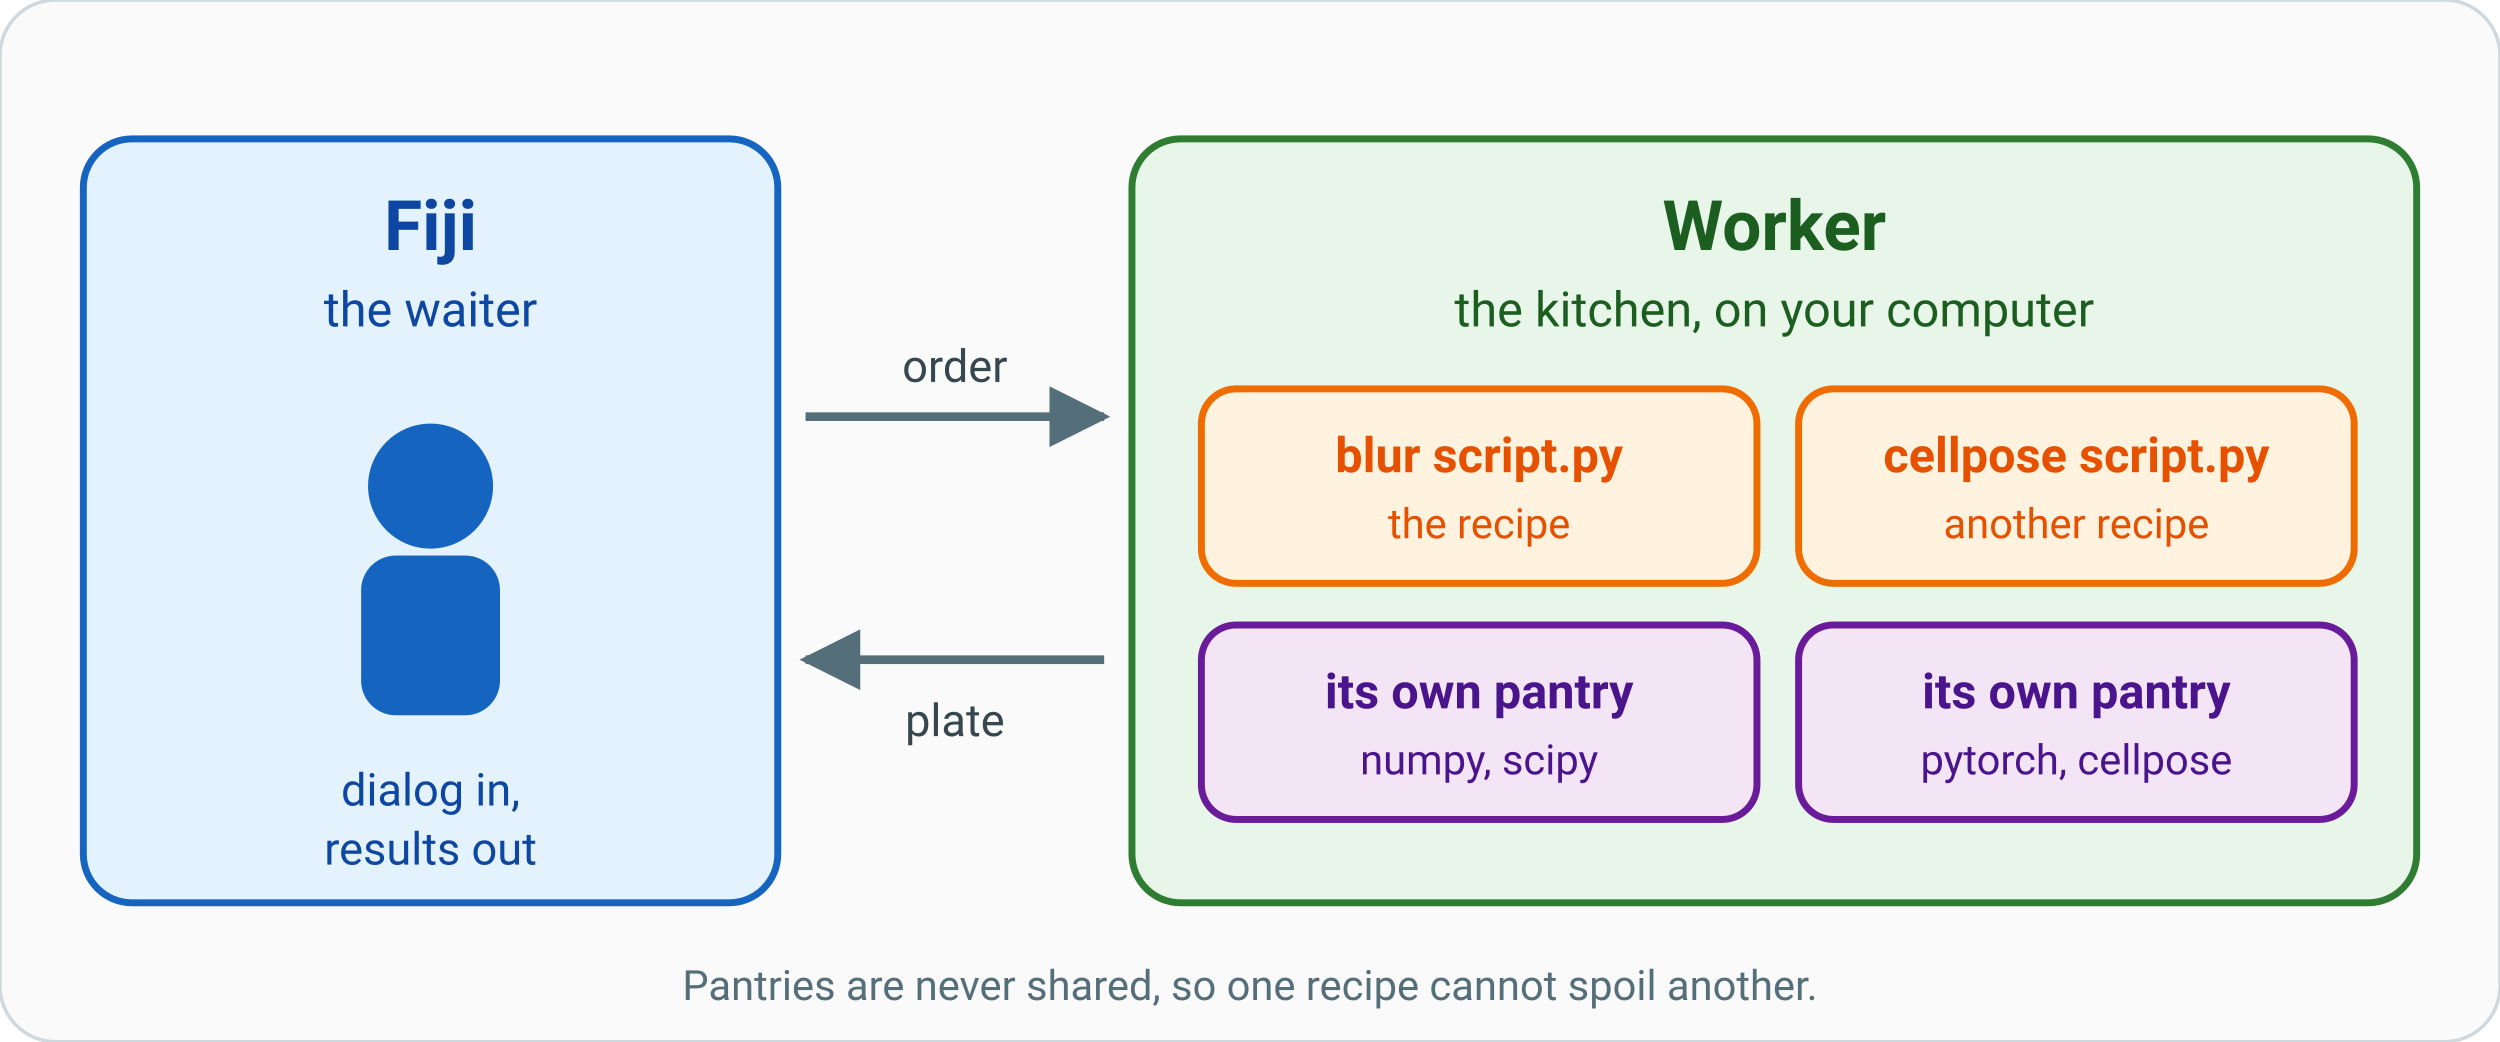
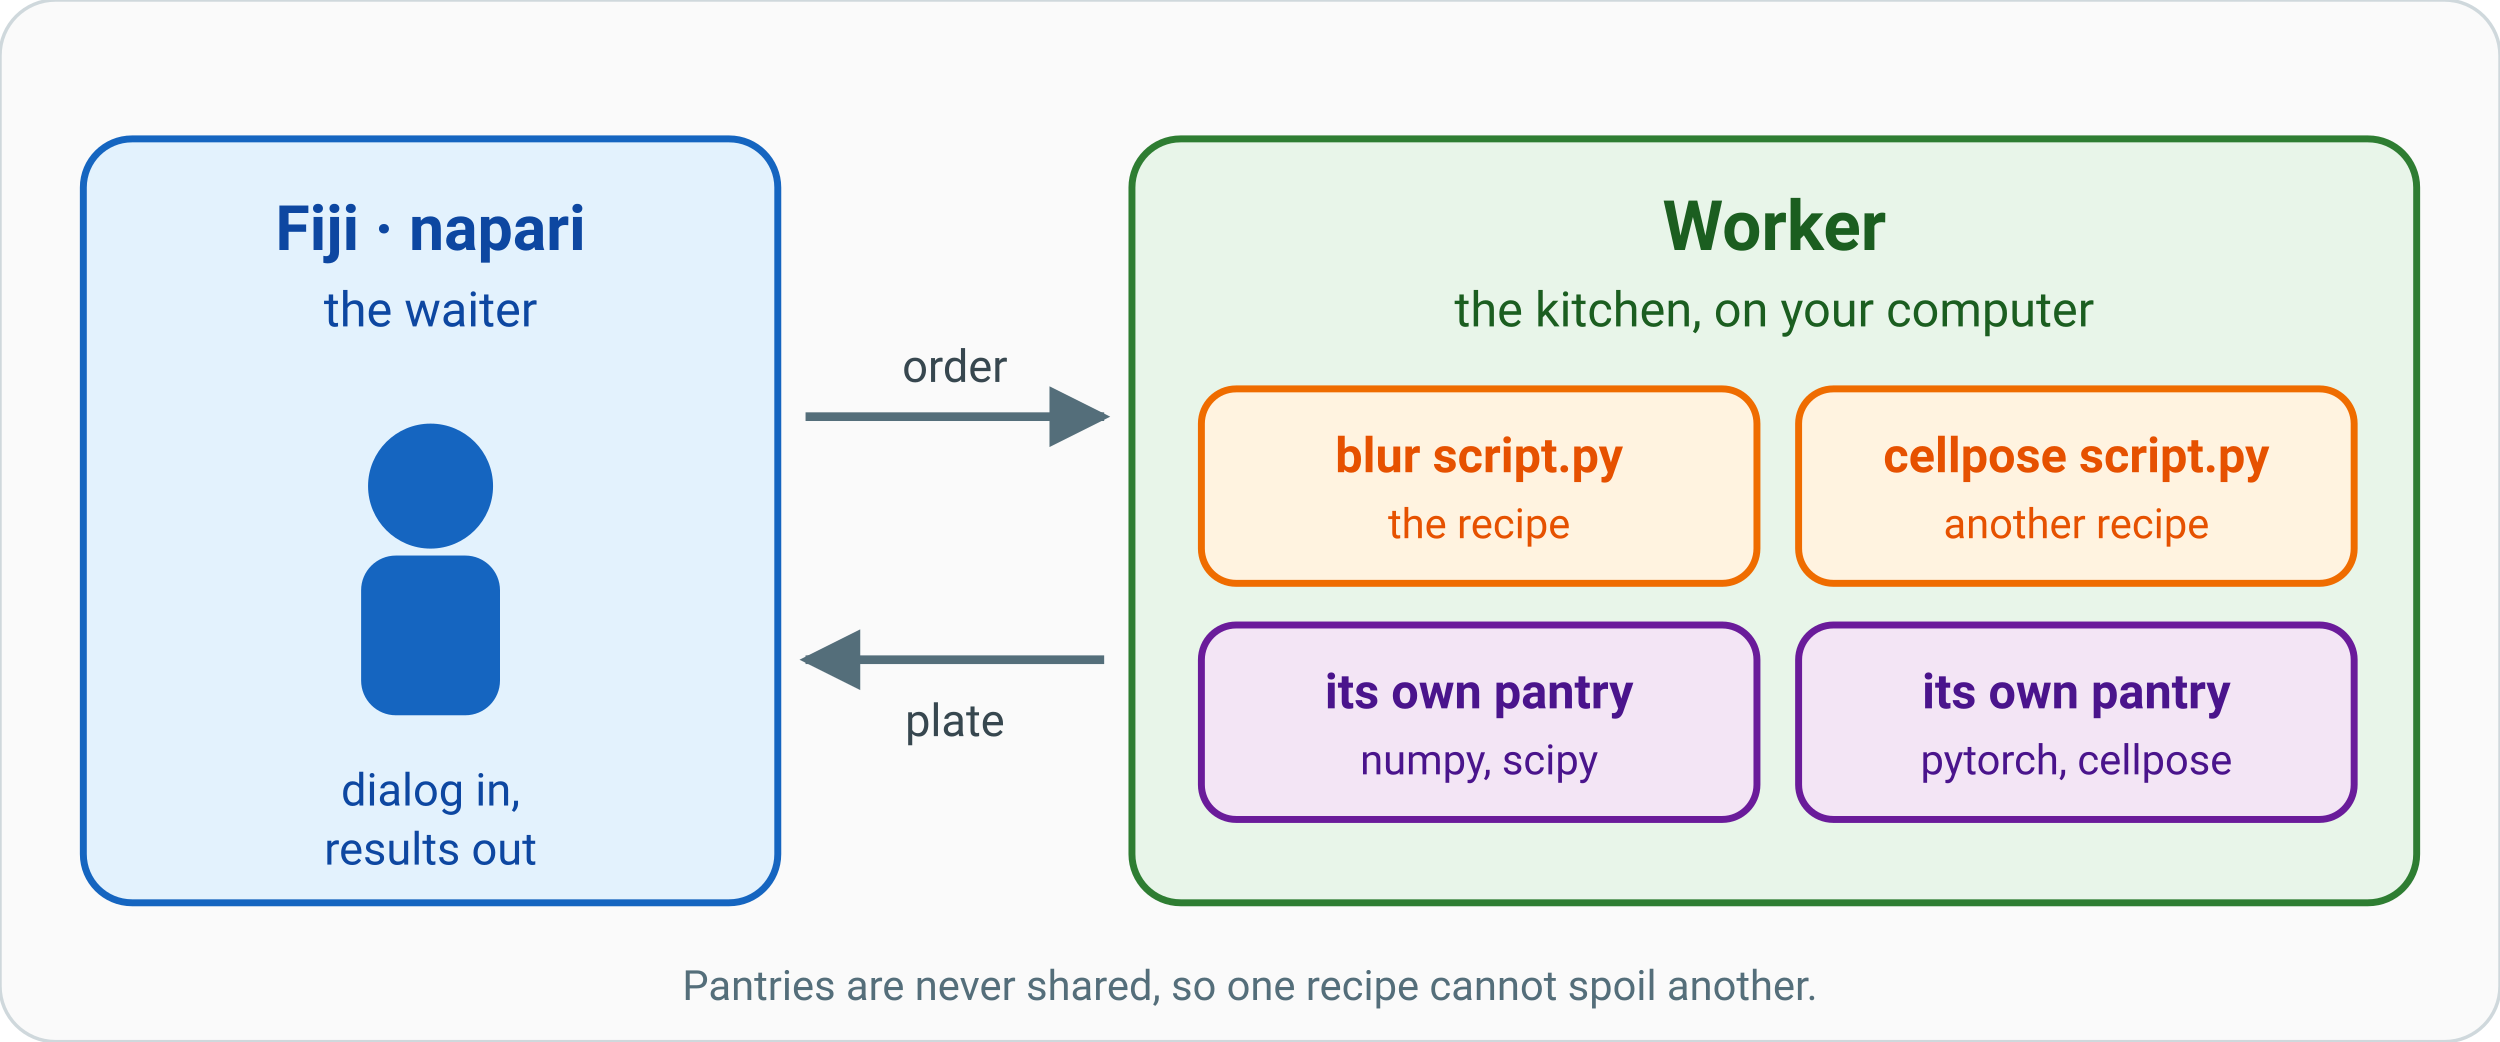
<svg xmlns="http://www.w3.org/2000/svg" viewBox="0 0 720 300" role="img" aria-labelledby="t d" font-family="Segoe UI, Roboto, Helvetica, Arial, sans-serif">
  <defs>
    <marker id="a" viewBox="0 0 10 10" refX="9" refY="5" markerWidth="7" markerHeight="7" orient="auto-start-reverse">
      <path d="M0,0 L10,5 L0,10 z" fill="#546e7a" />
    </marker>
  </defs>
  <rect x="0" y="0" width="720" height="300" rx="16" fill="#fafafa" stroke="#cfd8dc" />
  <rect x="24" y="40" width="200" height="220" rx="14" fill="#e3f2fd" stroke="#1565c0" stroke-width="2" />
-   <text x="124" y="72" text-anchor="middle" font-size="20" font-weight="700" fill="#0d47a1">Fiji</text>
+   <text x="124" y="72" text-anchor="middle" font-size="18" font-weight="700" fill="#0d47a1">Fiji · napari</text>
  <text x="124" y="94" text-anchor="middle" font-size="14" fill="#0d47a1">the waiter</text>
  <circle cx="124" cy="140" r="18" fill="#1565c0" />
  <rect x="104" y="160" width="40" height="46" rx="10" fill="#1565c0" />
  <text x="124" y="232" text-anchor="middle" font-size="13" fill="#0d47a1">dialog in,</text>
  <text x="124" y="249" text-anchor="middle" font-size="13" fill="#0d47a1">results out</text>
  <line x1="232" y1="120" x2="318" y2="120" stroke="#546e7a" stroke-width="2.5" marker-end="url(#a)" />
  <text x="275" y="110" text-anchor="middle" font-size="13" fill="#37474f">order</text>
  <line x1="318" y1="190" x2="232" y2="190" stroke="#546e7a" stroke-width="2.5" marker-end="url(#a)" />
  <text x="275" y="212" text-anchor="middle" font-size="13" fill="#37474f">plate</text>
  <rect x="326" y="40" width="370" height="220" rx="14" fill="#e8f5e9" stroke="#2e7d32" stroke-width="2" />
  <text x="511" y="72" text-anchor="middle" font-size="20" font-weight="700" fill="#1b5e20">Worker</text>
  <text x="511" y="94" text-anchor="middle" font-size="14" fill="#1b5e20">the kitchen, on your computer</text>
  <rect x="346" y="112" width="160" height="56" rx="10" fill="#fff3e0" stroke="#ef6c00" stroke-width="2" />
  <text x="426" y="136" text-anchor="middle" font-size="14" font-weight="700" fill="#e65100">blur script.py</text>
  <text x="426" y="155" text-anchor="middle" font-size="12" fill="#e65100">the recipe</text>
  <rect x="346" y="180" width="160" height="56" rx="10" fill="#f3e5f5" stroke="#6a1b9a" stroke-width="2" />
  <text x="426" y="204" text-anchor="middle" font-size="14" font-weight="700" fill="#4a148c">its own pantry</text>
  <text x="426" y="223" text-anchor="middle" font-size="12" fill="#4a148c">numpy, scipy</text>
  <rect x="518" y="112" width="160" height="56" rx="10" fill="#fff3e0" stroke="#ef6c00" stroke-width="2" />
  <text x="598" y="136" text-anchor="middle" font-size="14" font-weight="700" fill="#e65100">cellpose script.py</text>
  <text x="598" y="155" text-anchor="middle" font-size="12" fill="#e65100">another recipe</text>
  <rect x="518" y="180" width="160" height="56" rx="10" fill="#f3e5f5" stroke="#6a1b9a" stroke-width="2" />
  <text x="598" y="204" text-anchor="middle" font-size="14" font-weight="700" fill="#4a148c">its own pantry</text>
  <text x="598" y="223" text-anchor="middle" font-size="12" fill="#4a148c">pytorch, cellpose</text>
  <text x="360" y="288" text-anchor="middle" font-size="12" fill="#546e7a">Pantries are never shared, so one recipe cannot spoil another.</text>
</svg>
